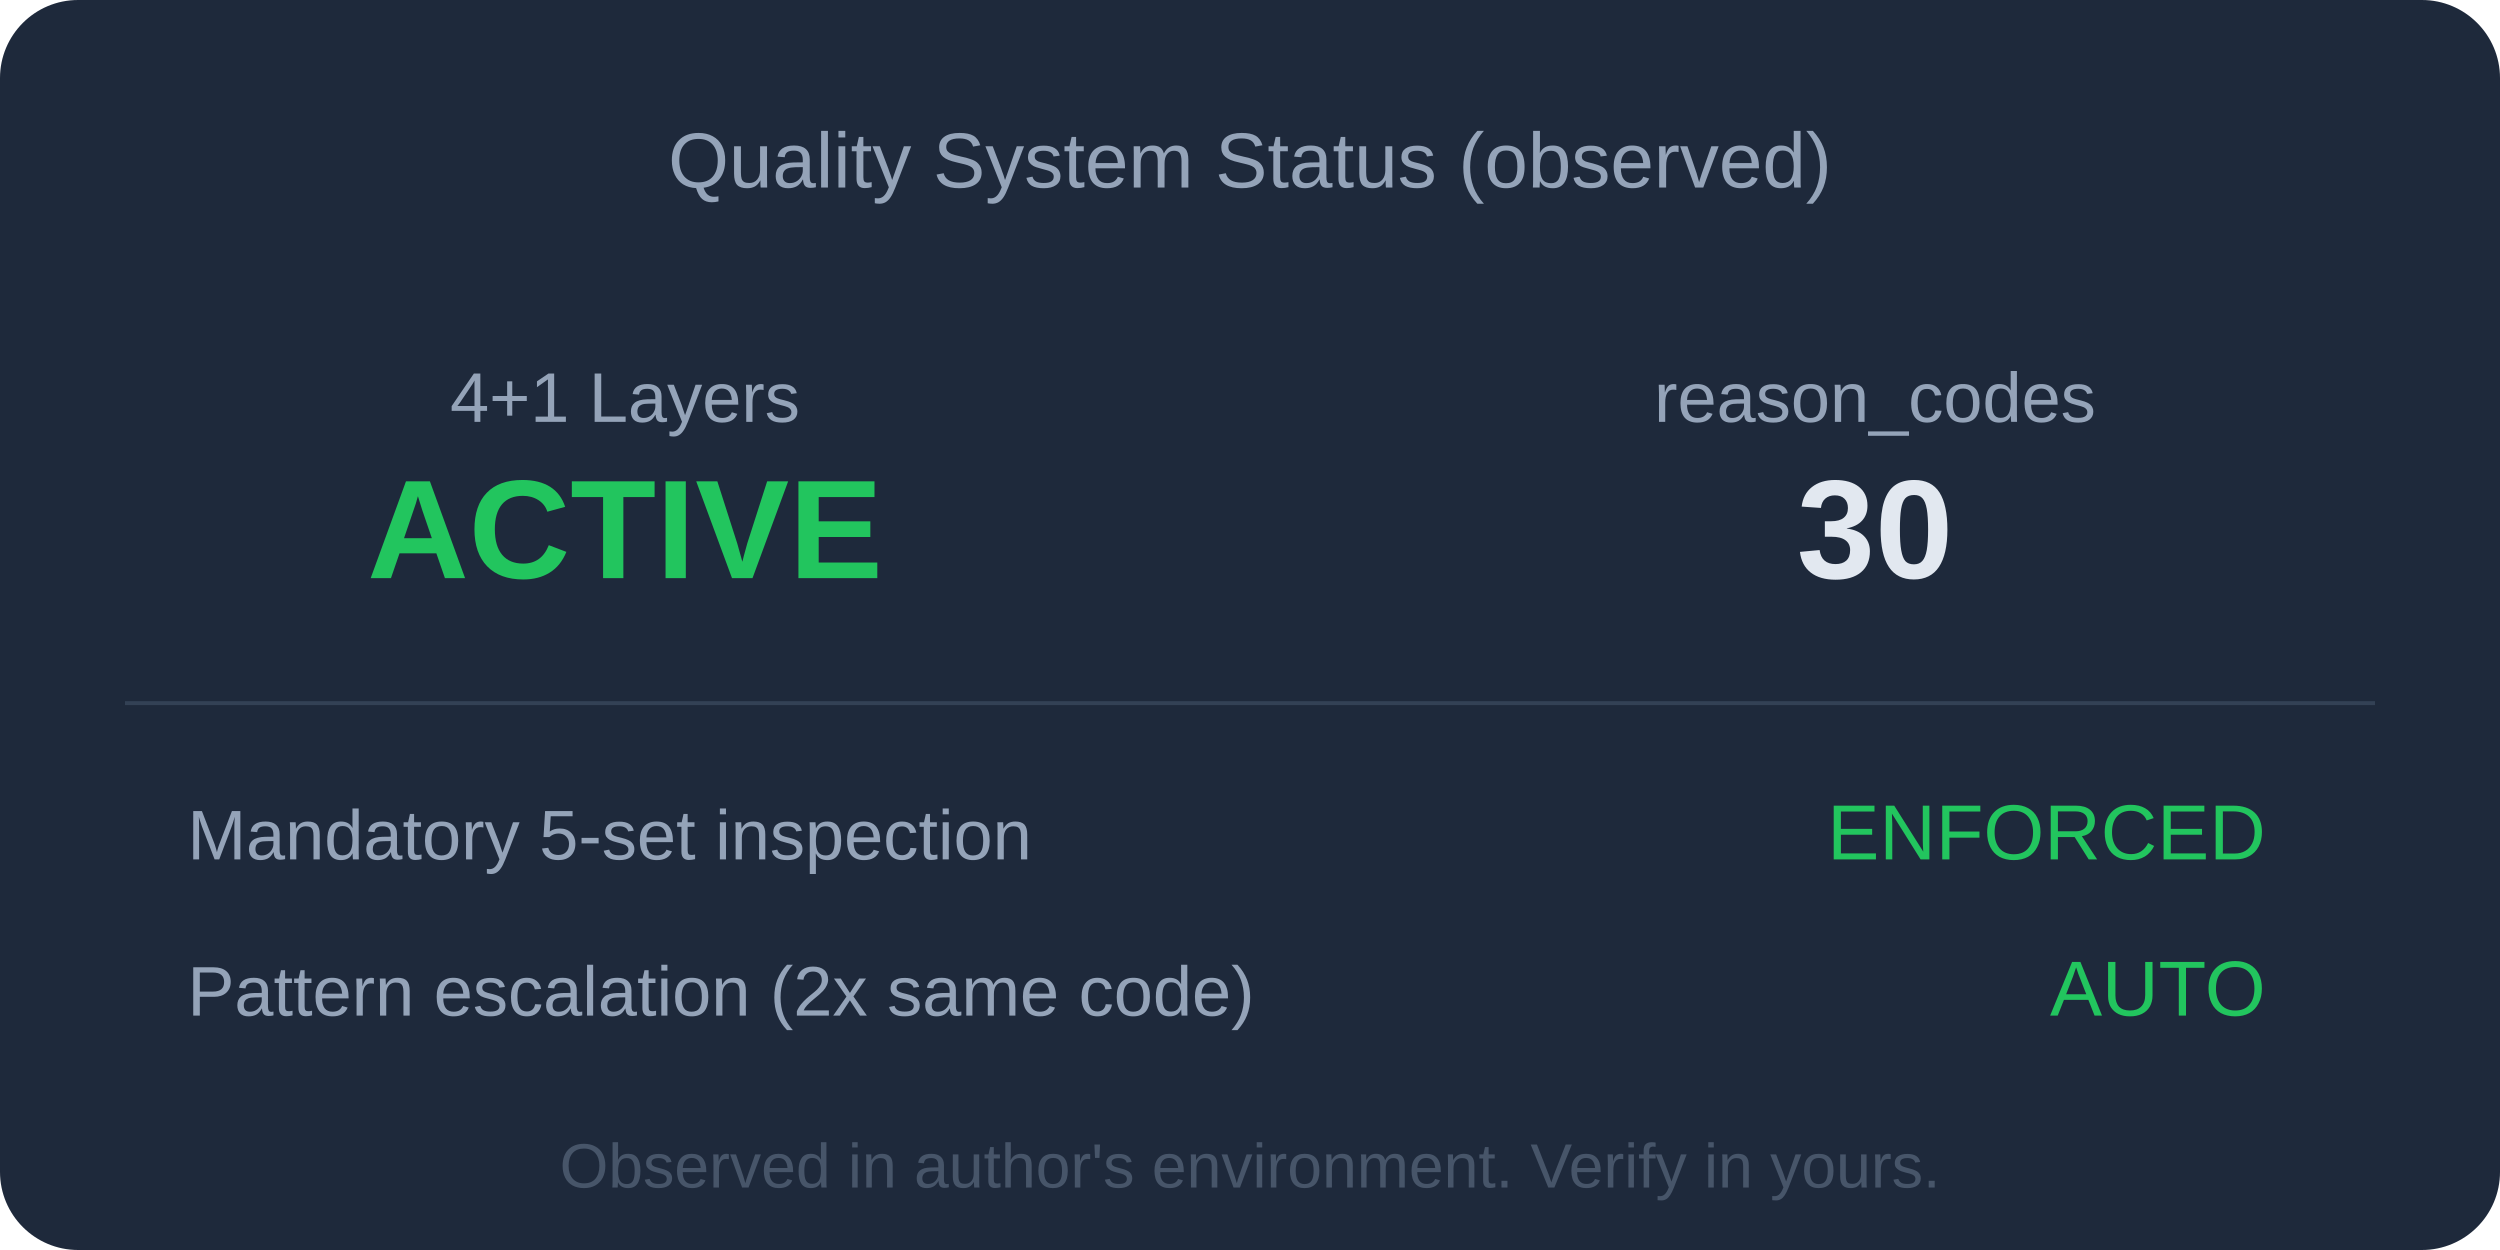
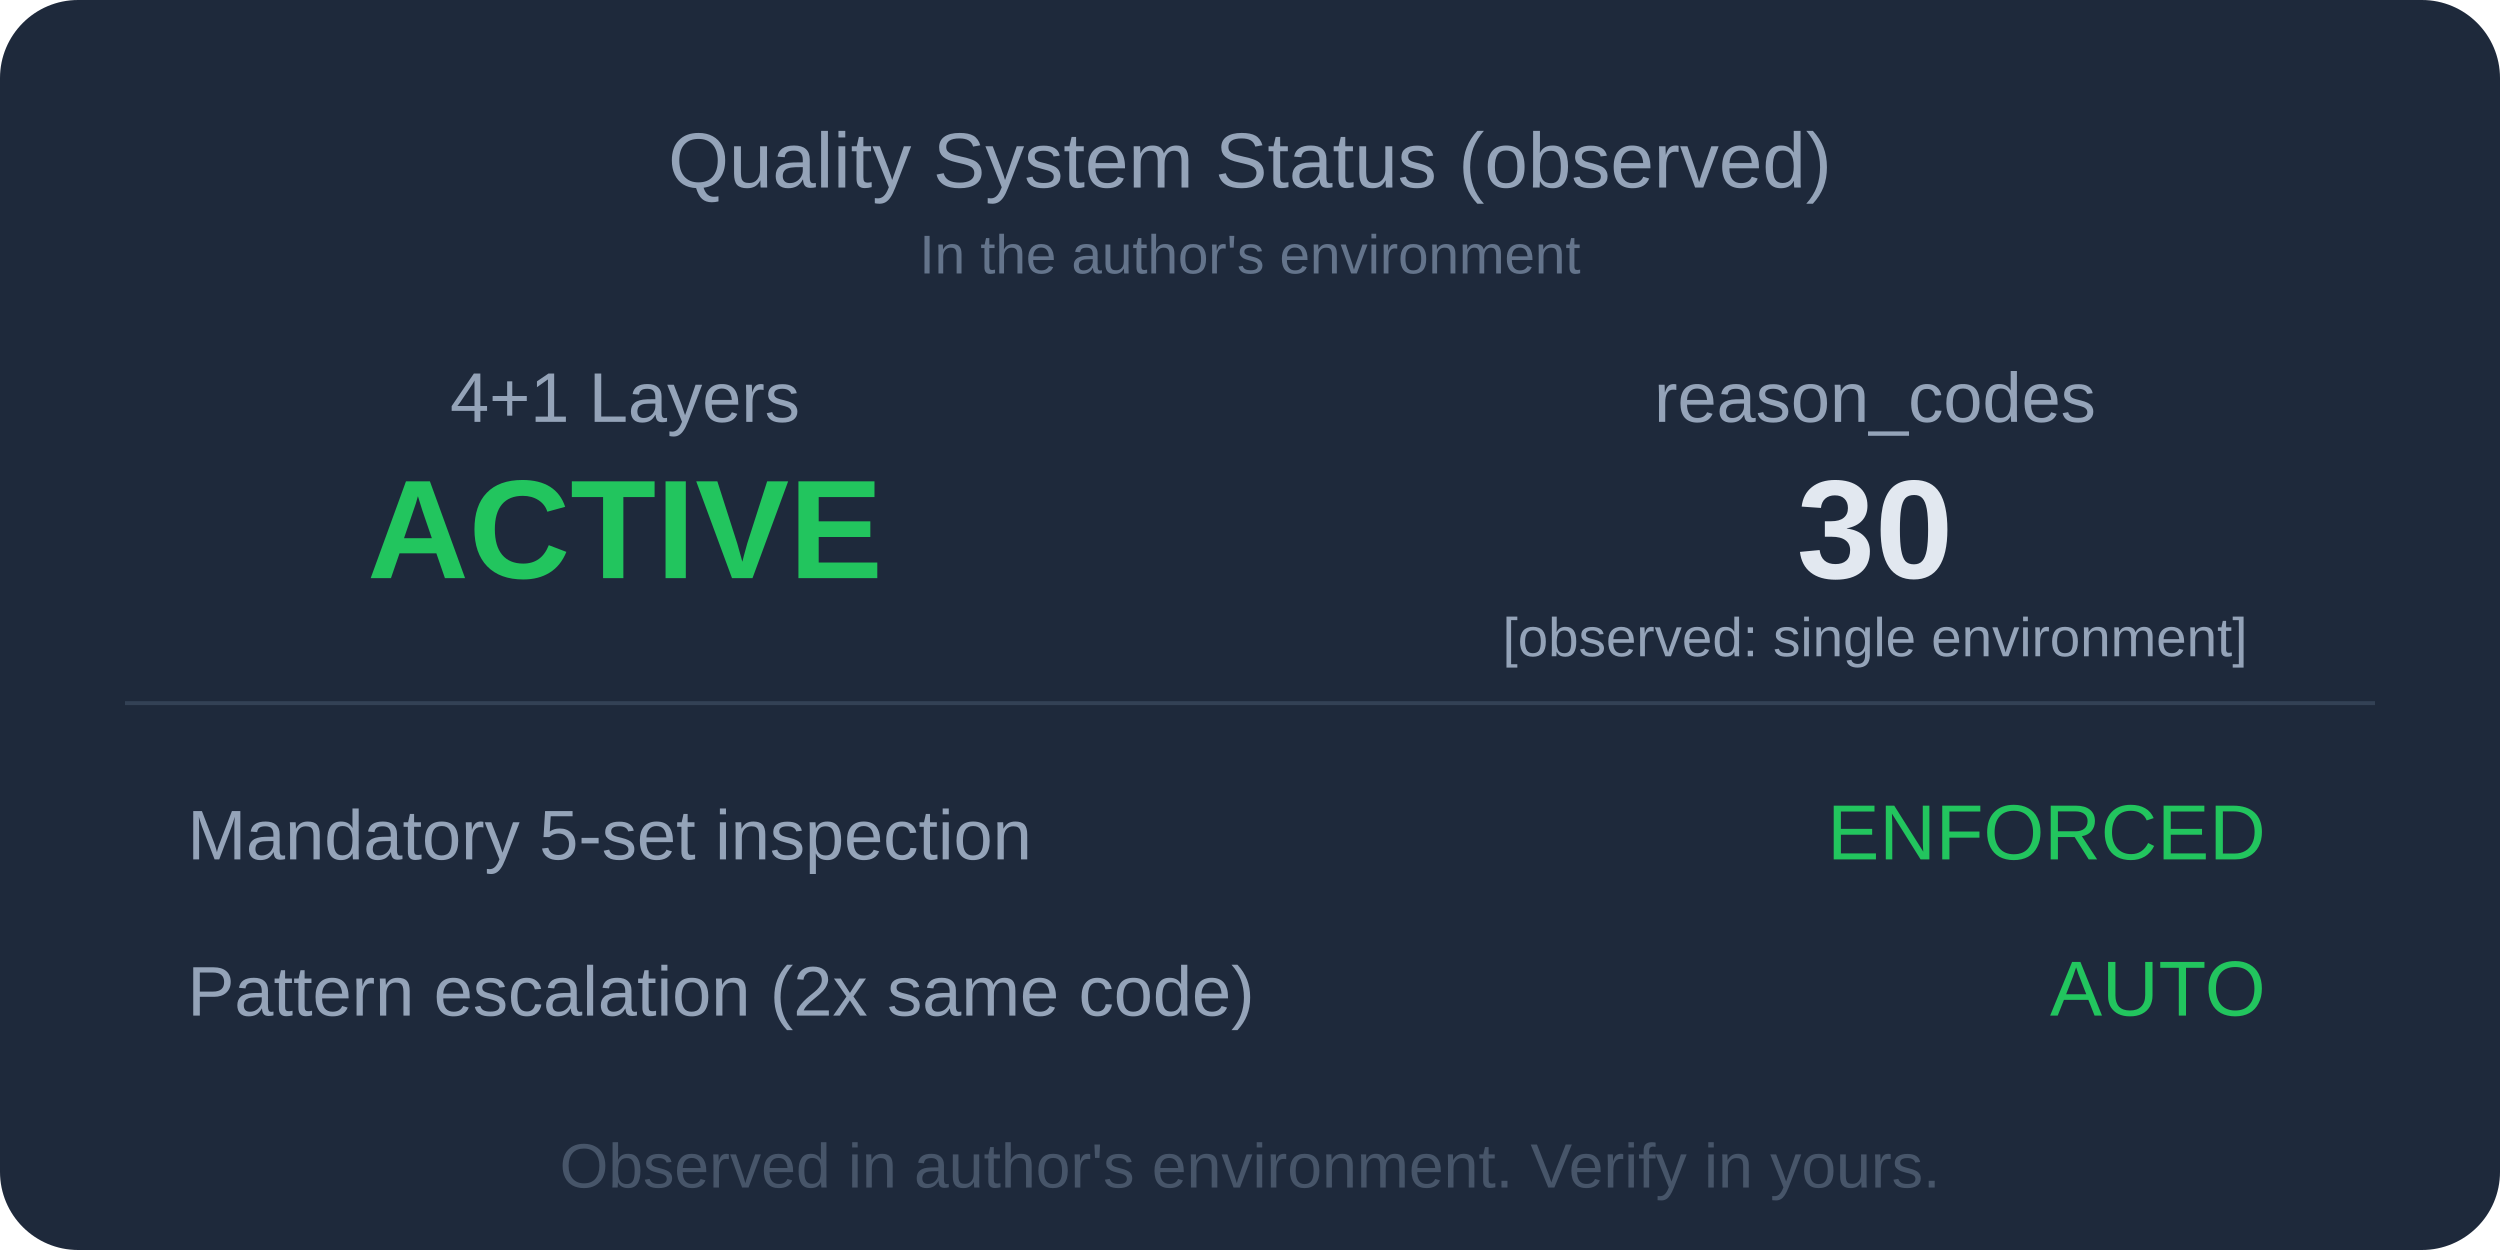
<svg xmlns="http://www.w3.org/2000/svg" viewBox="0 0 320 160" font-family="Segoe UI, Arial, sans-serif">
  <rect width="320" height="160" fill="#1e293b" rx="10" />
  <text x="160" y="24" text-anchor="middle" fill="#94a3b8" font-size="10">Quality System Status (observed)</text>
+   <text x="160" y="35" text-anchor="middle" fill="#64748b" font-size="7">In the author's environment</text>
  <text x="80" y="54" text-anchor="middle" fill="#94a3b8" font-size="9">4+1 Layers</text>
  <text x="80" y="74" text-anchor="middle" fill="#22c55e" font-size="18" font-weight="700">ACTIVE</text>
  <text x="240" y="54" text-anchor="middle" fill="#94a3b8" font-size="9">reason_codes</text>
  <text x="240" y="74" text-anchor="middle" fill="#e2e8f0" font-size="18" font-weight="700">30</text>
+   <text x="240" y="84" text-anchor="middle" fill="#94a3b8" font-size="7">[observed: single environment]</text>
  <line x1="16" y1="90" x2="304" y2="90" stroke="#334155" stroke-width="0.5" />
  <text x="24" y="110" fill="#94a3b8" font-size="9">Mandatory 5-set inspection</text>
  <text x="290" y="110" text-anchor="end" fill="#22c55e" font-size="10">ENFORCED</text>
  <text x="24" y="130" fill="#94a3b8" font-size="9">Pattern escalation (2x same code)</text>
  <text x="290" y="130" text-anchor="end" fill="#22c55e" font-size="10">AUTO</text>
  <text x="160" y="152" text-anchor="middle" fill="#475569" font-size="8">Observed in author's environment. Verify in yours.</text>
</svg>
